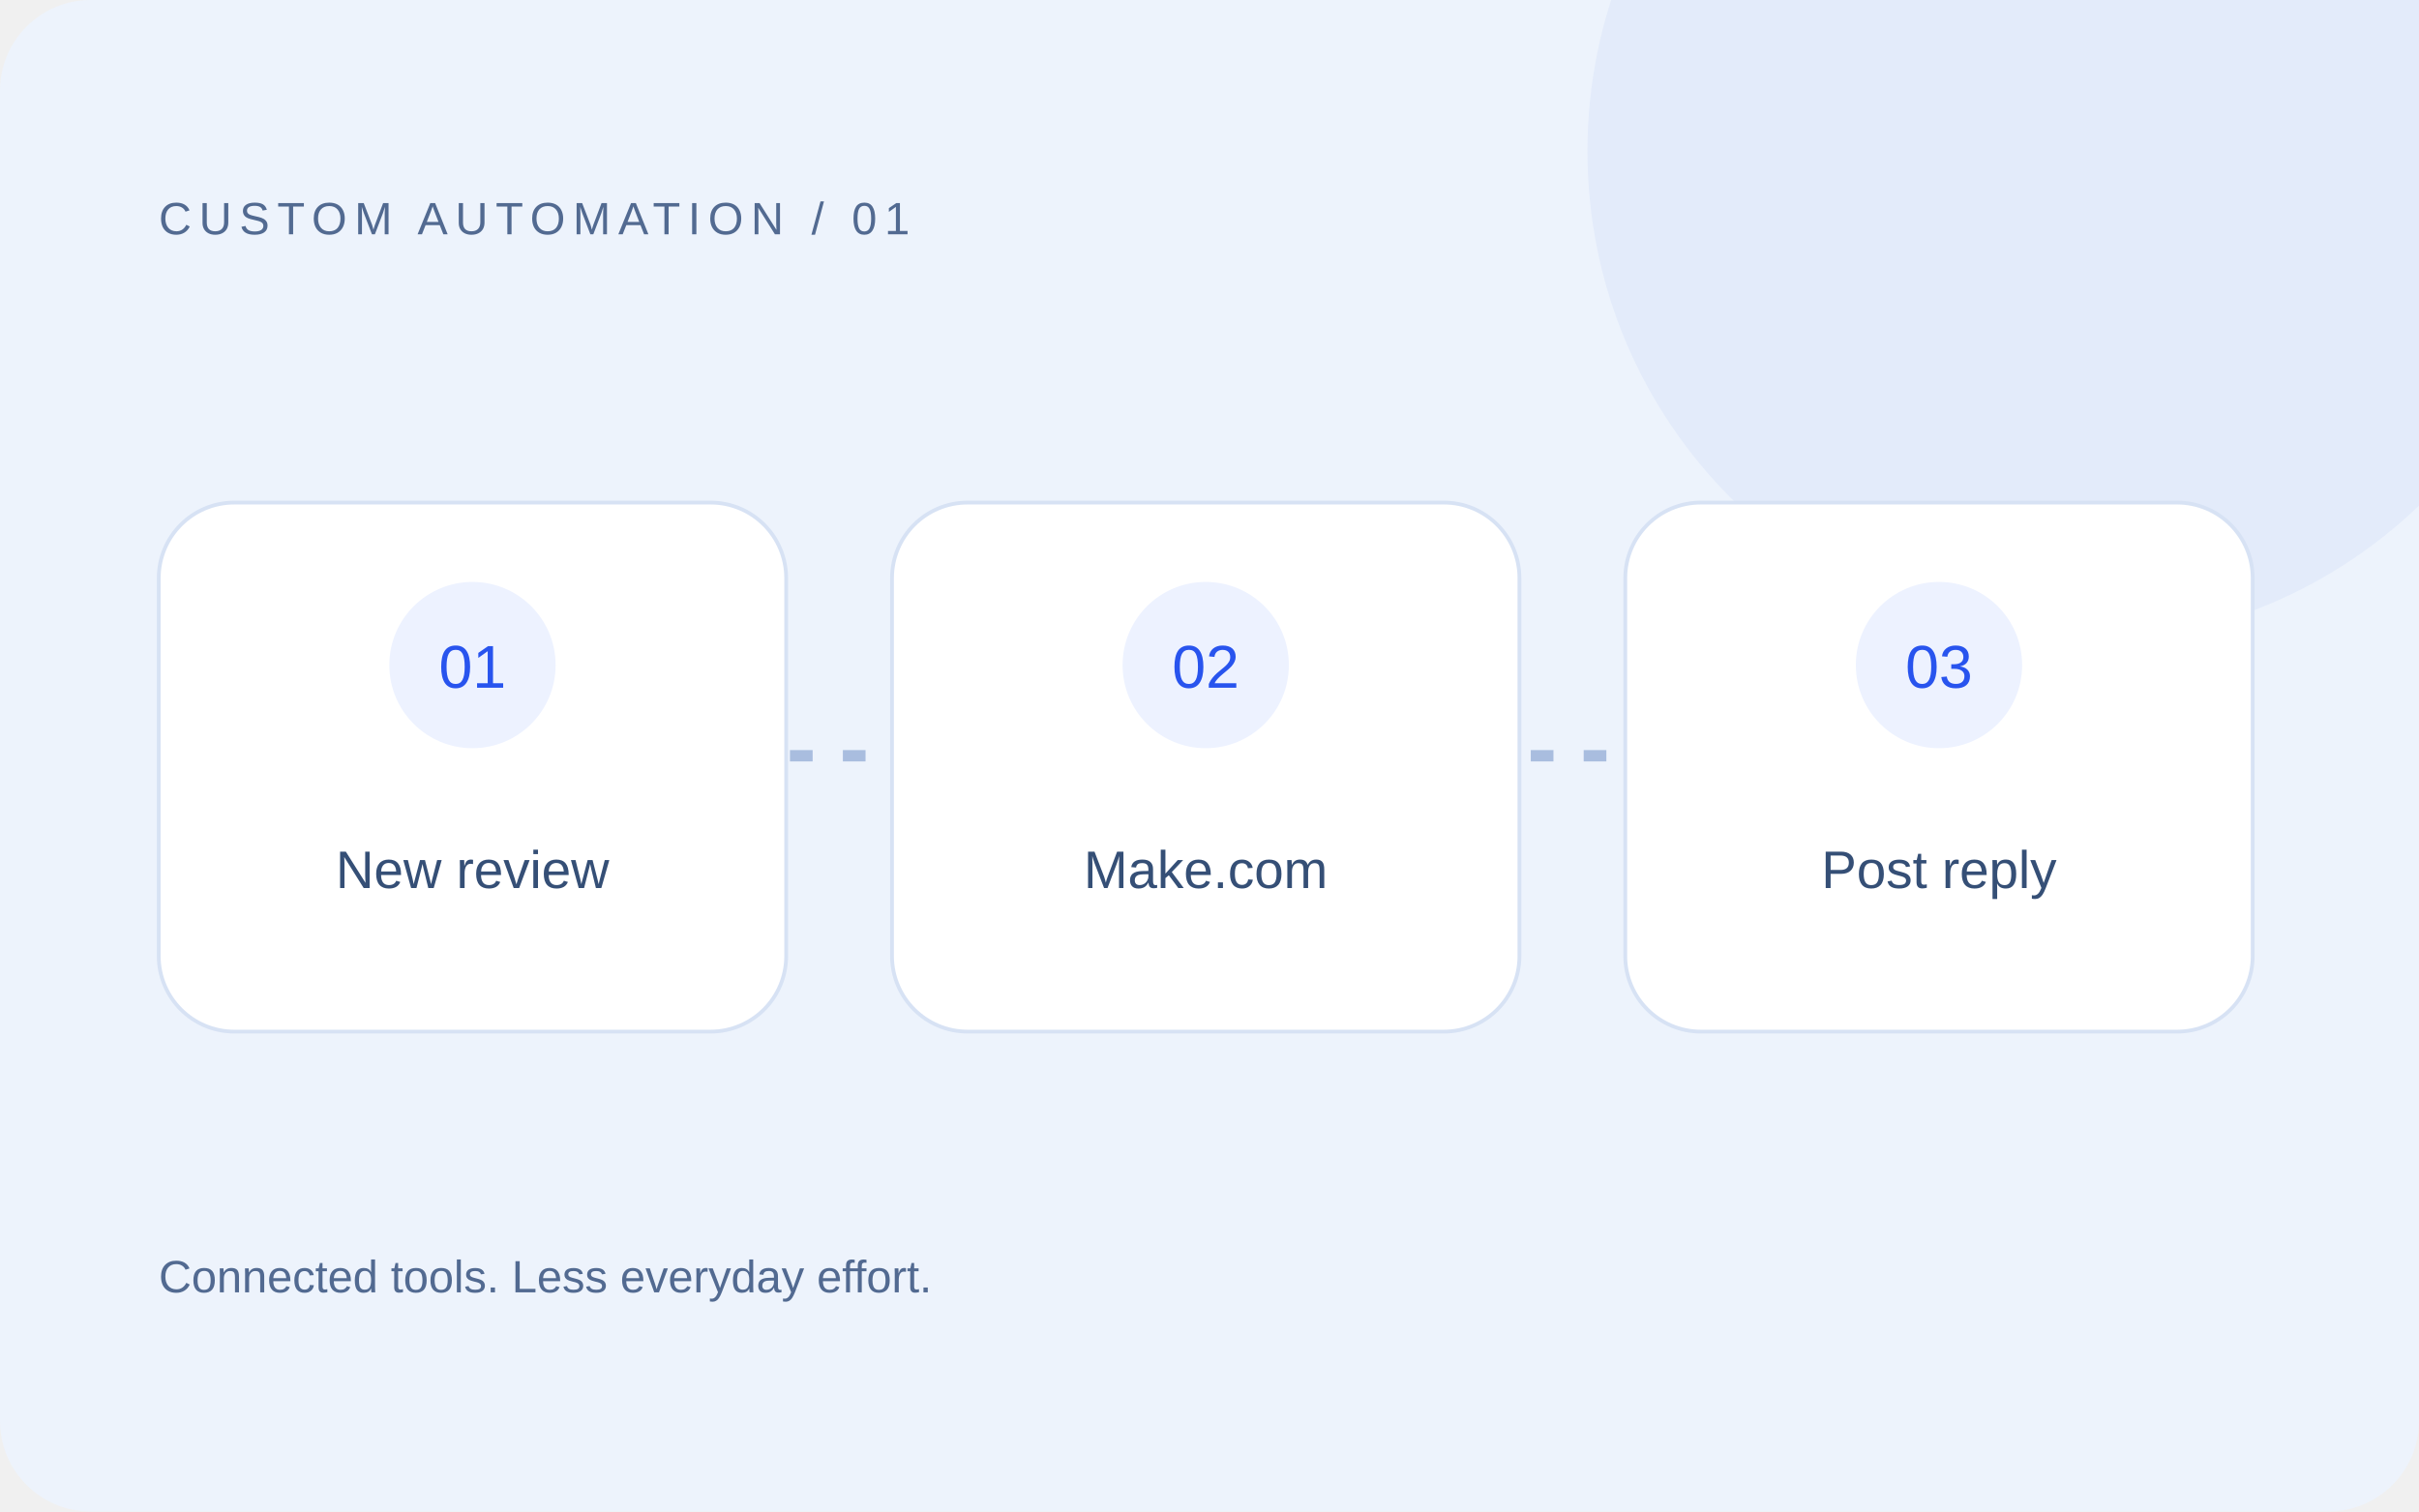
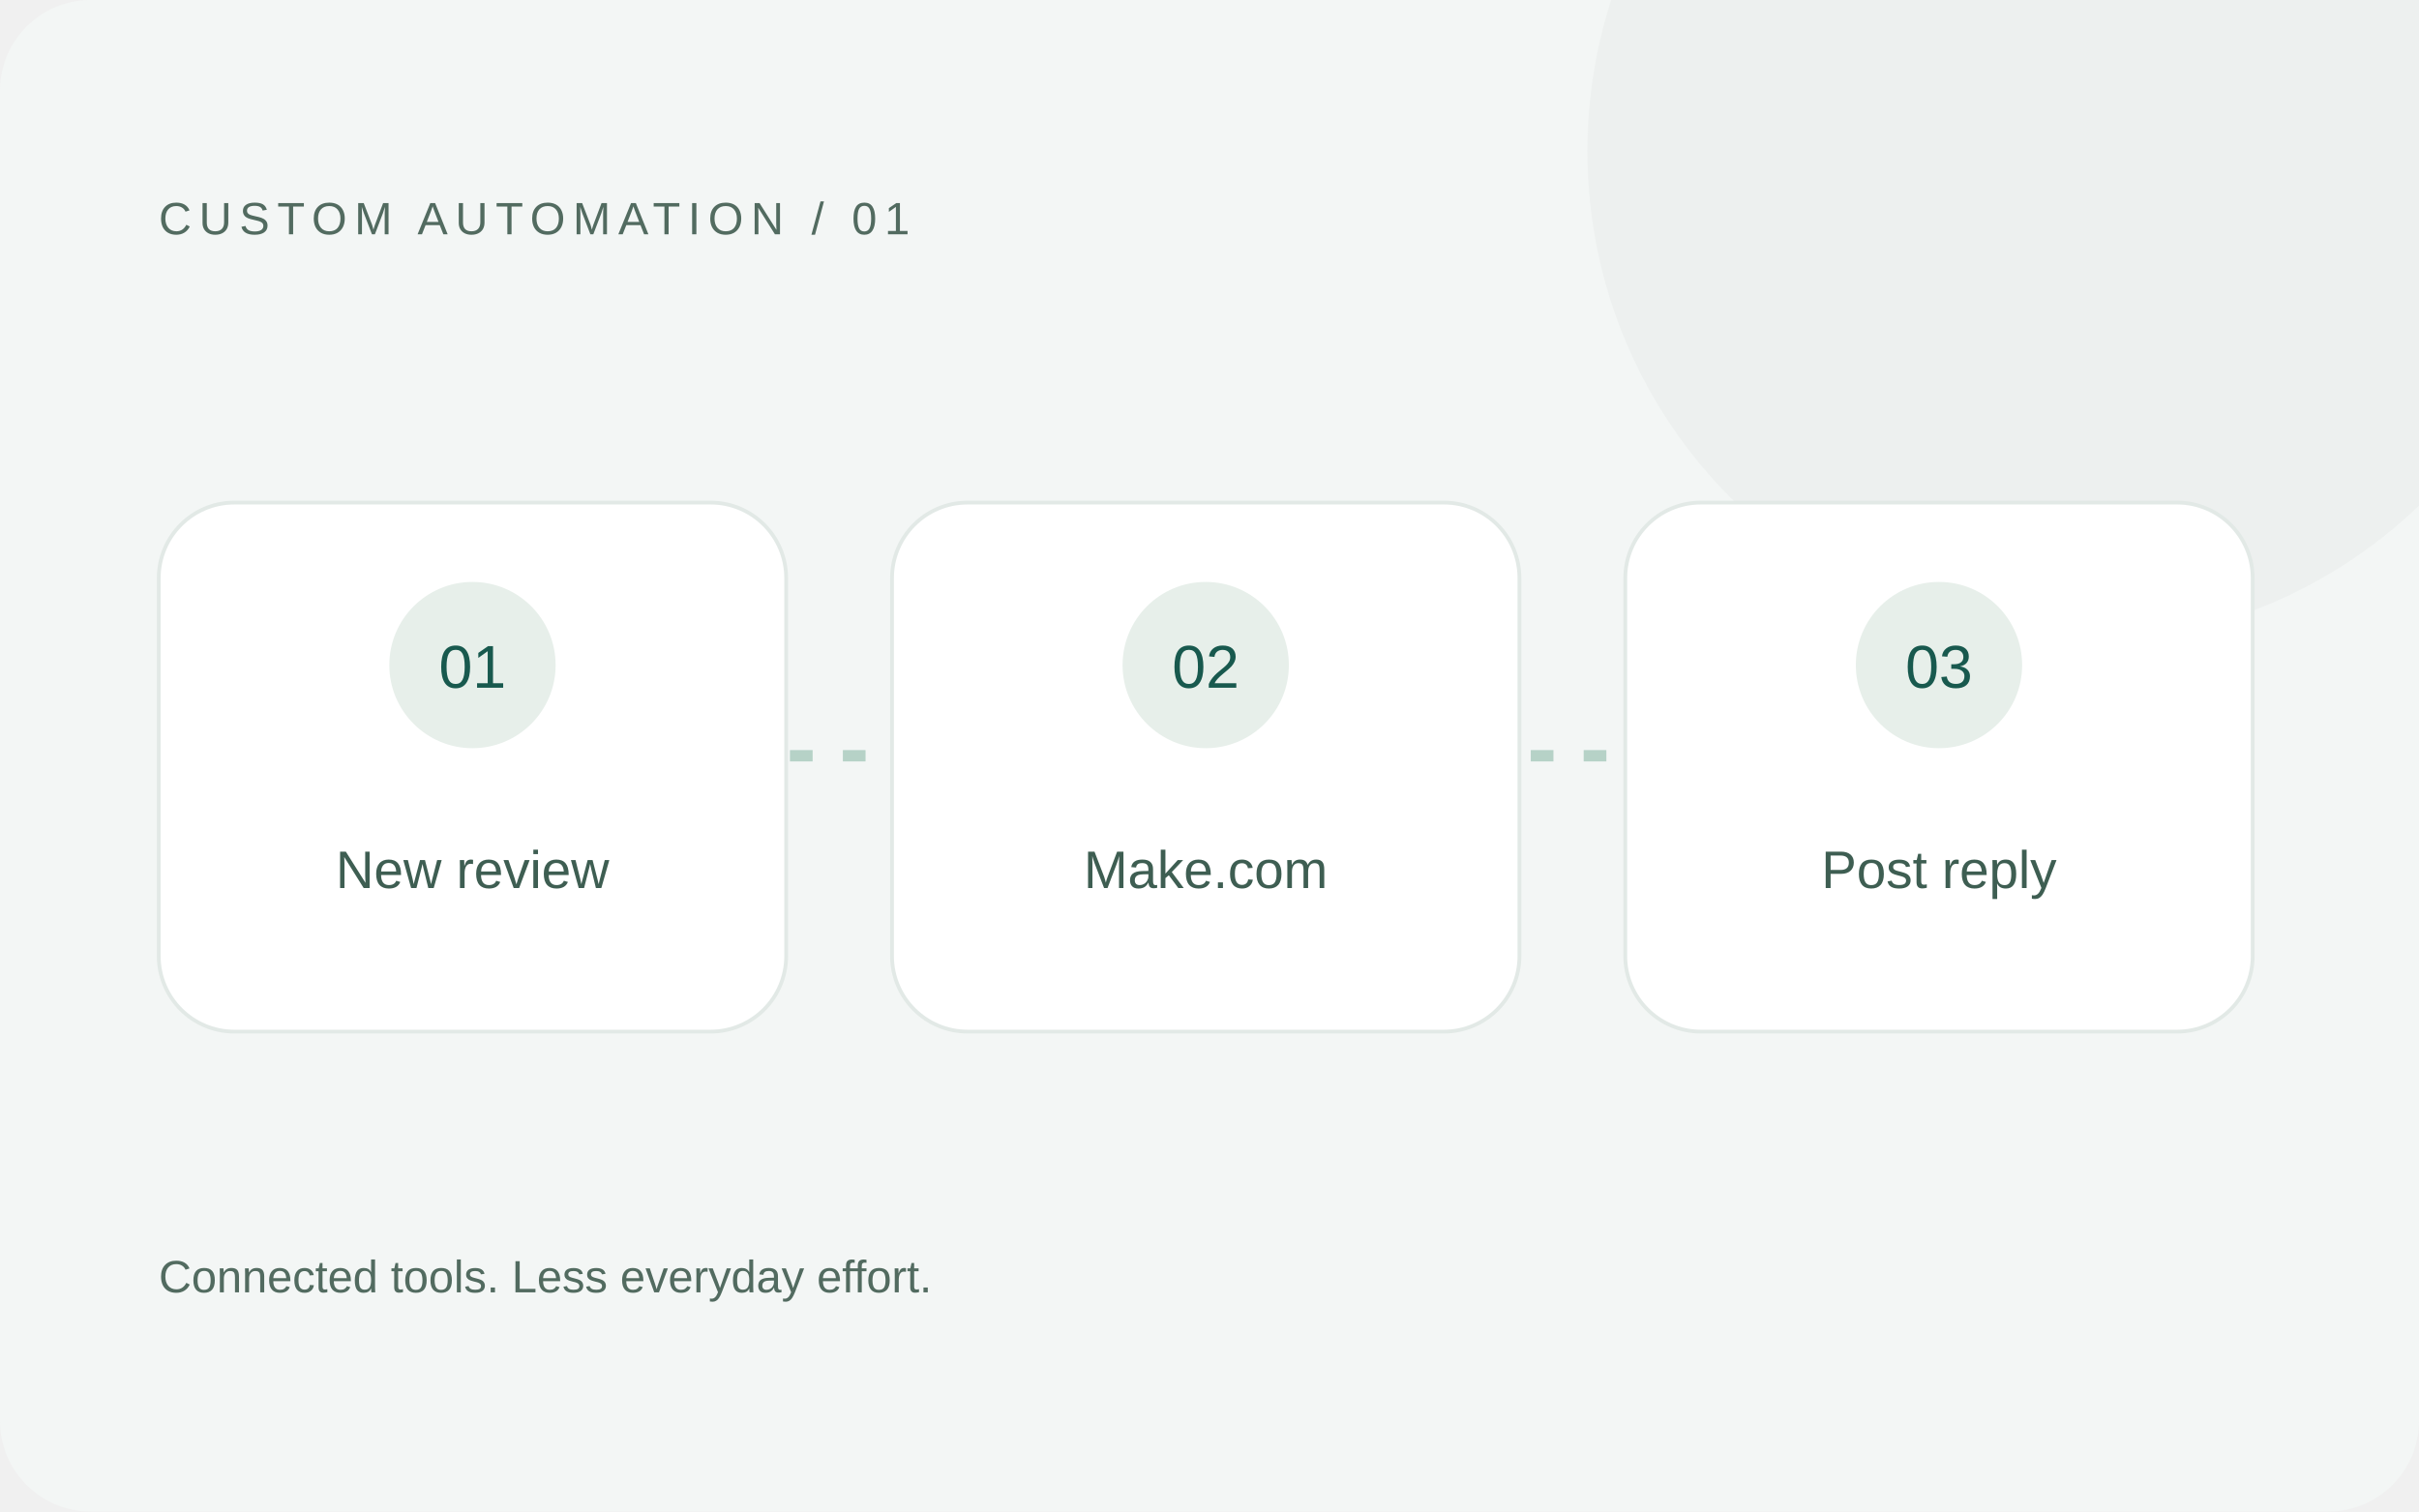
<svg xmlns="http://www.w3.org/2000/svg" viewBox="0 0 640 400">
-   <rect width="640" height="400" rx="24" fill="#edf3fc" />
-   <circle cx="550" cy="40" r="130" fill="#e3ebfa" />
-   <text x="42" y="62" font-family="Arial,sans-serif" font-size="12" letter-spacing="2" fill="#526a91">CUSTOM AUTOMATION / 01</text>
-   <path d="M125 200h390" stroke="#a9bddf" stroke-width="3" stroke-dasharray="6 8" />
-   <rect x="42" y="133" width="166" height="140" rx="20" fill="#fff" stroke="#d7e2f4" />
-   <circle cx="125" cy="176" r="22" fill="#edf2ff" />
-   <text x="125" y="182" text-anchor="middle" font-family="Arial,sans-serif" font-size="16" fill="#2854ee">01</text>
-   <text x="125" y="235" text-anchor="middle" font-family="Arial,sans-serif" font-size="14" fill="#354f76">New review</text>
-   <rect x="236" y="133" width="166" height="140" rx="20" fill="#fff" stroke="#d7e2f4" />
-   <circle cx="319" cy="176" r="22" fill="#edf2ff" />
-   <text x="319" y="182" text-anchor="middle" font-family="Arial,sans-serif" font-size="16" fill="#2854ee">02</text>
-   <text x="319" y="235" text-anchor="middle" font-family="Arial,sans-serif" font-size="14" fill="#354f76">Make.com</text>
-   <rect x="430" y="133" width="166" height="140" rx="20" fill="#fff" stroke="#d7e2f4" />
-   <circle cx="513" cy="176" r="22" fill="#edf2ff" />
-   <text x="513" y="182" text-anchor="middle" font-family="Arial,sans-serif" font-size="16" fill="#2854ee">03</text>
-   <text x="513" y="235" text-anchor="middle" font-family="Arial,sans-serif" font-size="14" fill="#354f76">Post reply</text>
-   <text x="42" y="342" font-family="Arial,sans-serif" font-size="12" fill="#526a91">Connected tools. Less everyday effort.</text>
+   <rect width="640" height="400" rx="24" fill="#f3f6f5" />
+   <circle cx="550" cy="40" r="130" fill="#edf0ef" />
+   <text x="42" y="62" font-family="Arial,sans-serif" font-size="12" letter-spacing="2" fill="#526b60">CUSTOM AUTOMATION / 01</text>
+   <path d="M125 200h390" stroke="#b6d2c7" stroke-width="3" stroke-dasharray="6 8" />
+   <rect x="42" y="133" width="166" height="140" rx="20" fill="#fff" stroke="#e2e9e6" />
+   <circle cx="125" cy="176" r="22" fill="#e7efea" />
+   <text x="125" y="182" text-anchor="middle" font-family="Arial,sans-serif" font-size="16" fill="#18594e">01</text>
+   <text x="125" y="235" text-anchor="middle" font-family="Arial,sans-serif" font-size="14" fill="#3e5e52">New review</text>
+   <rect x="236" y="133" width="166" height="140" rx="20" fill="#fff" stroke="#e2e9e6" />
+   <circle cx="319" cy="176" r="22" fill="#e7efea" />
+   <text x="319" y="182" text-anchor="middle" font-family="Arial,sans-serif" font-size="16" fill="#18594e">02</text>
+   <text x="319" y="235" text-anchor="middle" font-family="Arial,sans-serif" font-size="14" fill="#3e5e52">Make.com</text>
+   <rect x="430" y="133" width="166" height="140" rx="20" fill="#fff" stroke="#e2e9e6" />
+   <circle cx="513" cy="176" r="22" fill="#e7efea" />
+   <text x="513" y="182" text-anchor="middle" font-family="Arial,sans-serif" font-size="16" fill="#18594e">03</text>
+   <text x="513" y="235" text-anchor="middle" font-family="Arial,sans-serif" font-size="14" fill="#3e5e52">Post reply</text>
+   <text x="42" y="342" font-family="Arial,sans-serif" font-size="12" fill="#526b60">Connected tools. Less everyday effort.</text>
</svg>
